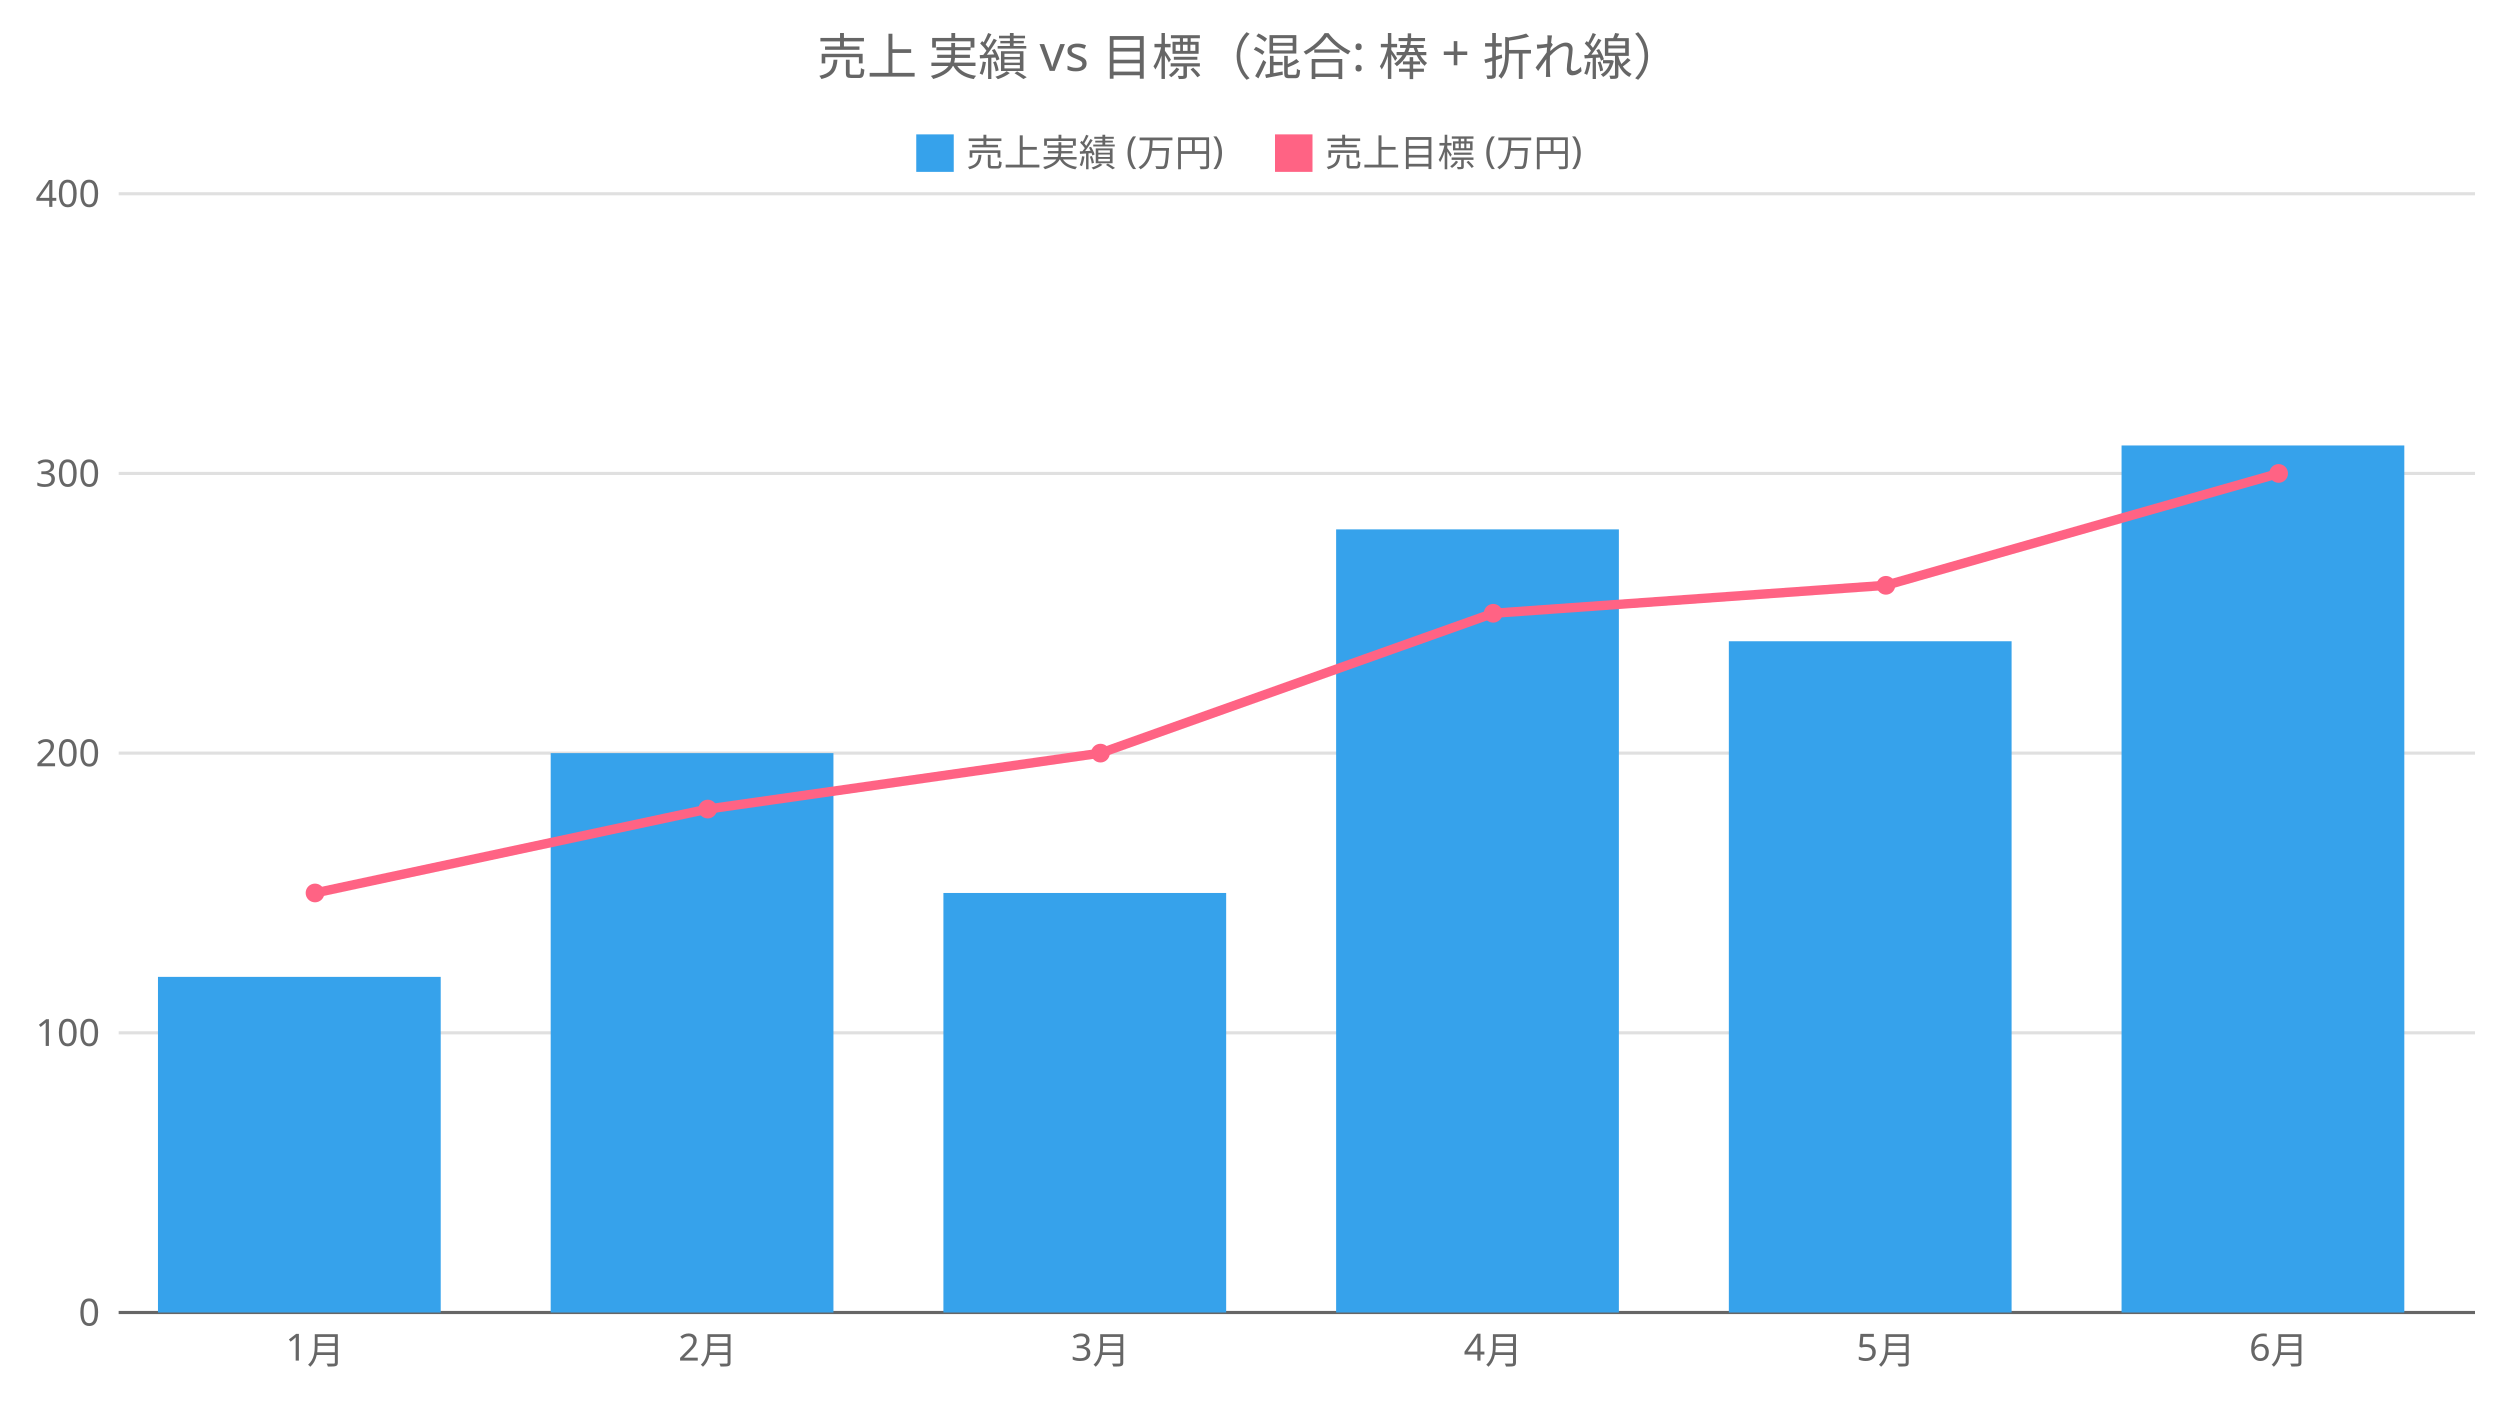
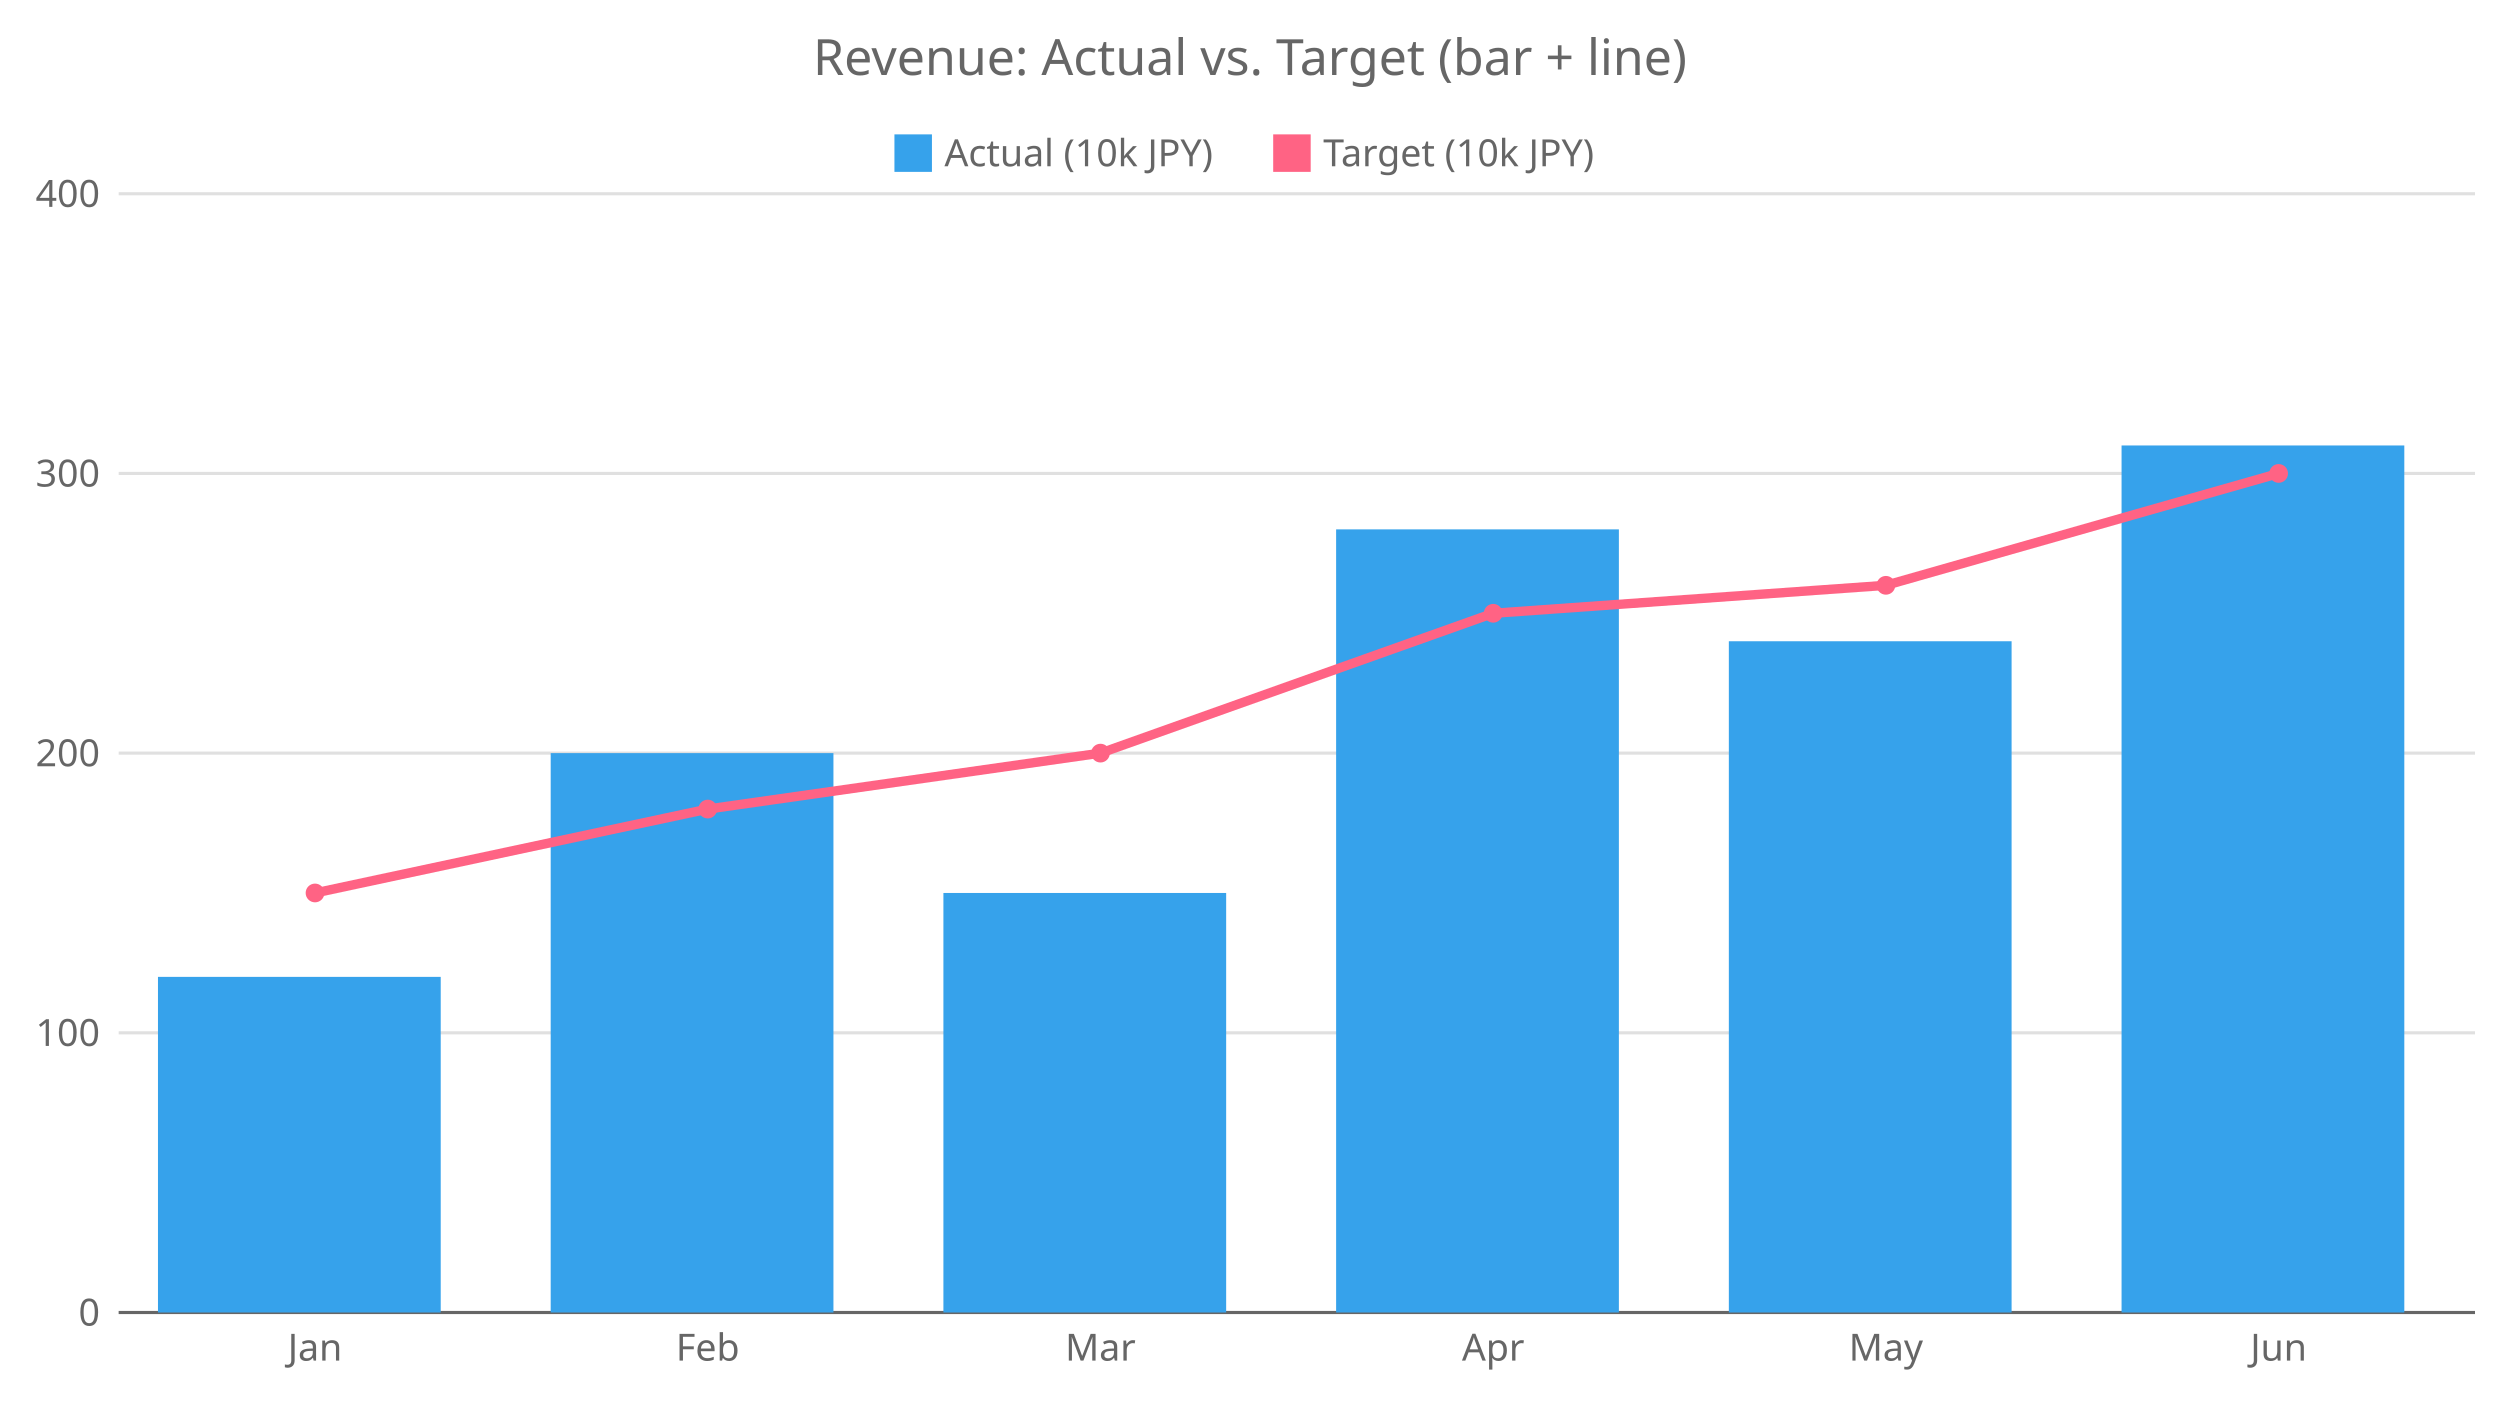
<svg xmlns="http://www.w3.org/2000/svg" width="800" height="450" viewBox="0 0 800 450">
-   <text x="400" y="24" font-family="Noto Sans JP, sans-serif" font-size="16" text-anchor="middle" fill="#666666">売上 実績 vs 目標（混合: 棒 + 折れ線）</text>
+   <text x="400" y="24" font-family="Noto Sans JP, sans-serif" font-size="16" text-anchor="middle" fill="#666666">Revenue: Actual vs. Target (bar + line)</text>
  <line x1="37.98" y1="420" x2="792" y2="420" stroke="#e0e0e0" stroke-width="1" />
  <text x="31.98" y="424.2" font-family="Noto Sans JP, sans-serif" font-size="12" text-anchor="end" fill="#666666">0</text>
  <line x1="37.98" y1="330.5" x2="792" y2="330.5" stroke="#e0e0e0" stroke-width="1" />
  <text x="31.98" y="334.7" font-family="Noto Sans JP, sans-serif" font-size="12" text-anchor="end" fill="#666666">100</text>
  <line x1="37.98" y1="241" x2="792" y2="241" stroke="#e0e0e0" stroke-width="1" />
  <text x="31.98" y="245.2" font-family="Noto Sans JP, sans-serif" font-size="12" text-anchor="end" fill="#666666">200</text>
  <line x1="37.98" y1="151.5" x2="792" y2="151.5" stroke="#e0e0e0" stroke-width="1" />
  <text x="31.98" y="155.7" font-family="Noto Sans JP, sans-serif" font-size="12" text-anchor="end" fill="#666666">300</text>
  <line x1="37.98" y1="62" x2="792" y2="62" stroke="#e0e0e0" stroke-width="1" />
  <text x="31.98" y="66.2" font-family="Noto Sans JP, sans-serif" font-size="12" text-anchor="end" fill="#666666">400</text>
  <line x1="37.98" y1="420" x2="792" y2="420" stroke="#666666" stroke-width="1" />
-   <text x="100.81" y="435.4" font-family="Noto Sans JP, sans-serif" font-size="12" text-anchor="middle" fill="#666666">1月</text>
-   <text x="226.48" y="435.4" font-family="Noto Sans JP, sans-serif" font-size="12" text-anchor="middle" fill="#666666">2月</text>
-   <text x="352.15" y="435.4" font-family="Noto Sans JP, sans-serif" font-size="12" text-anchor="middle" fill="#666666">3月</text>
-   <text x="477.82" y="435.4" font-family="Noto Sans JP, sans-serif" font-size="12" text-anchor="middle" fill="#666666">4月</text>
-   <text x="603.49" y="435.4" font-family="Noto Sans JP, sans-serif" font-size="12" text-anchor="middle" fill="#666666">5月</text>
-   <text x="729.16" y="435.4" font-family="Noto Sans JP, sans-serif" font-size="12" text-anchor="middle" fill="#666666">6月</text>
-   <rect x="293.2" y="43" width="12" height="12" fill="#36a2eb" />
-   <text x="309.2" y="53.2" font-family="Noto Sans JP, sans-serif" font-size="12" text-anchor="start" fill="#666666">売上実績 (万円)</text>
-   <rect x="408" y="43" width="12" height="12" fill="#ff6384" />
-   <text x="424" y="53.2" font-family="Noto Sans JP, sans-serif" font-size="12" text-anchor="start" fill="#666666">売上目標 (万円)</text>
+   <text x="100.81" y="435.4" font-family="Noto Sans JP, sans-serif" font-size="12" text-anchor="middle" fill="#666666">Jan</text>
+   <text x="226.48" y="435.4" font-family="Noto Sans JP, sans-serif" font-size="12" text-anchor="middle" fill="#666666">Feb</text>
+   <text x="352.15" y="435.4" font-family="Noto Sans JP, sans-serif" font-size="12" text-anchor="middle" fill="#666666">Mar</text>
+   <text x="477.82" y="435.4" font-family="Noto Sans JP, sans-serif" font-size="12" text-anchor="middle" fill="#666666">Apr</text>
+   <text x="603.49" y="435.4" font-family="Noto Sans JP, sans-serif" font-size="12" text-anchor="middle" fill="#666666">May</text>
+   <text x="729.16" y="435.4" font-family="Noto Sans JP, sans-serif" font-size="12" text-anchor="middle" fill="#666666">Jun</text>
+   <rect x="286.22" y="43" width="12" height="12" fill="#36a2eb" />
+   <text x="302.22" y="53.2" font-family="Noto Sans JP, sans-serif" font-size="12" text-anchor="start" fill="#666666">Actual (10k JPY)</text>
+   <rect x="407.42" y="43" width="12" height="12" fill="#ff6384" />
+   <text x="423.42" y="53.2" font-family="Noto Sans JP, sans-serif" font-size="12" text-anchor="start" fill="#666666">Target (10k JPY)</text>
  <rect x="50.55" y="312.6" width="90.48" height="107.4" fill="#36a2eb" />
  <rect x="176.22" y="241" width="90.48" height="179" fill="#36a2eb" />
  <rect x="301.89" y="285.75" width="90.48" height="134.25" fill="#36a2eb" />
  <rect x="427.56" y="169.4" width="90.48" height="250.6" fill="#36a2eb" />
  <rect x="553.23" y="205.2" width="90.48" height="214.8" fill="#36a2eb" />
  <rect x="678.9" y="142.55" width="90.48" height="277.45" fill="#36a2eb" />
  <polyline points="100.81,285.75 226.48,258.9 352.15,241 477.82,196.25 603.49,187.3 729.16,151.5" fill="none" stroke="#ff6384" stroke-width="3" />
  <circle cx="100.81" cy="285.75" r="3" fill="#ff6384" />
  <circle cx="226.48" cy="258.9" r="3" fill="#ff6384" />
  <circle cx="352.15" cy="241" r="3" fill="#ff6384" />
  <circle cx="477.82" cy="196.25" r="3" fill="#ff6384" />
  <circle cx="603.49" cy="187.3" r="3" fill="#ff6384" />
  <circle cx="729.16" cy="151.5" r="3" fill="#ff6384" />
</svg>
